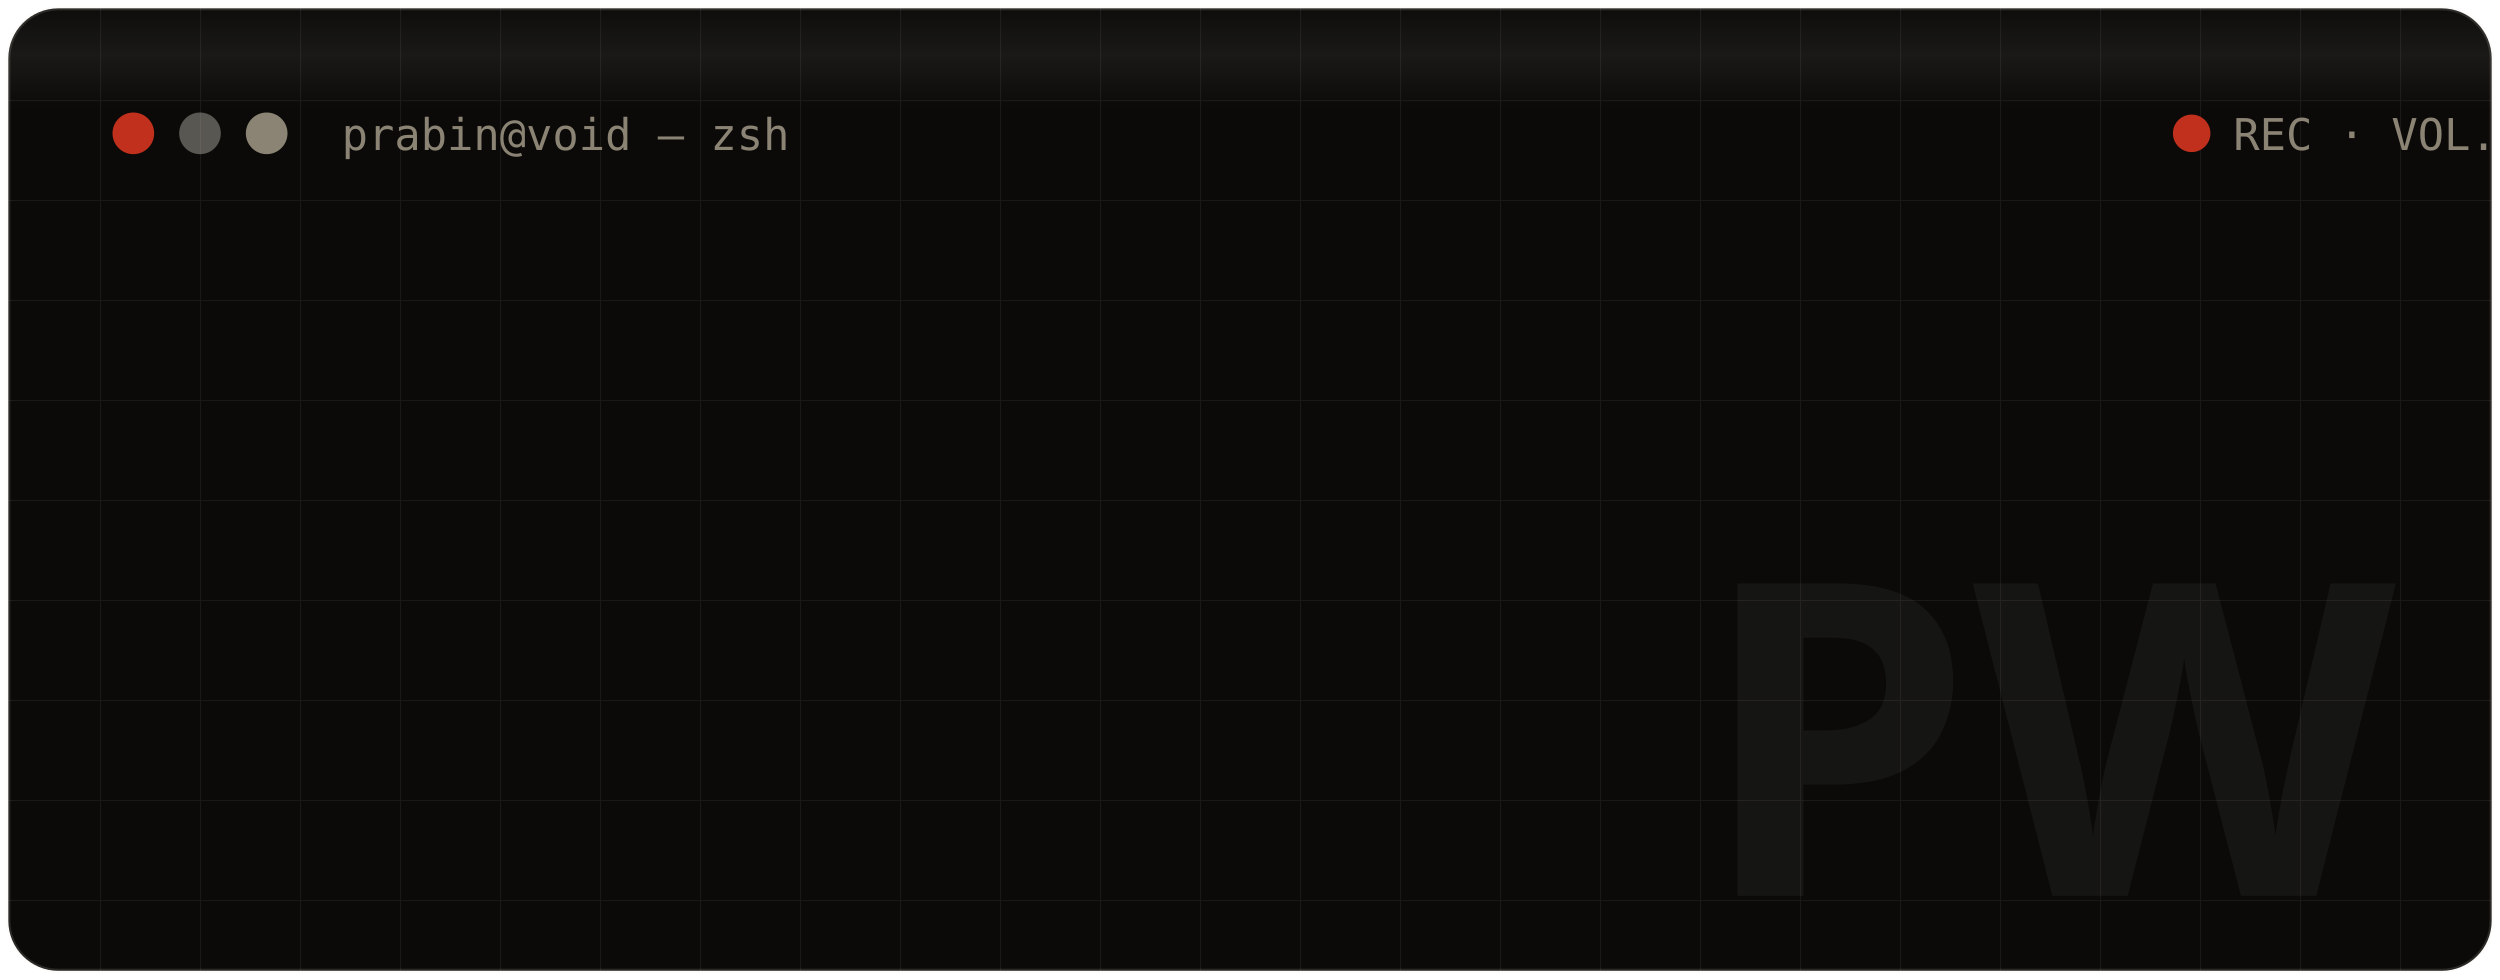
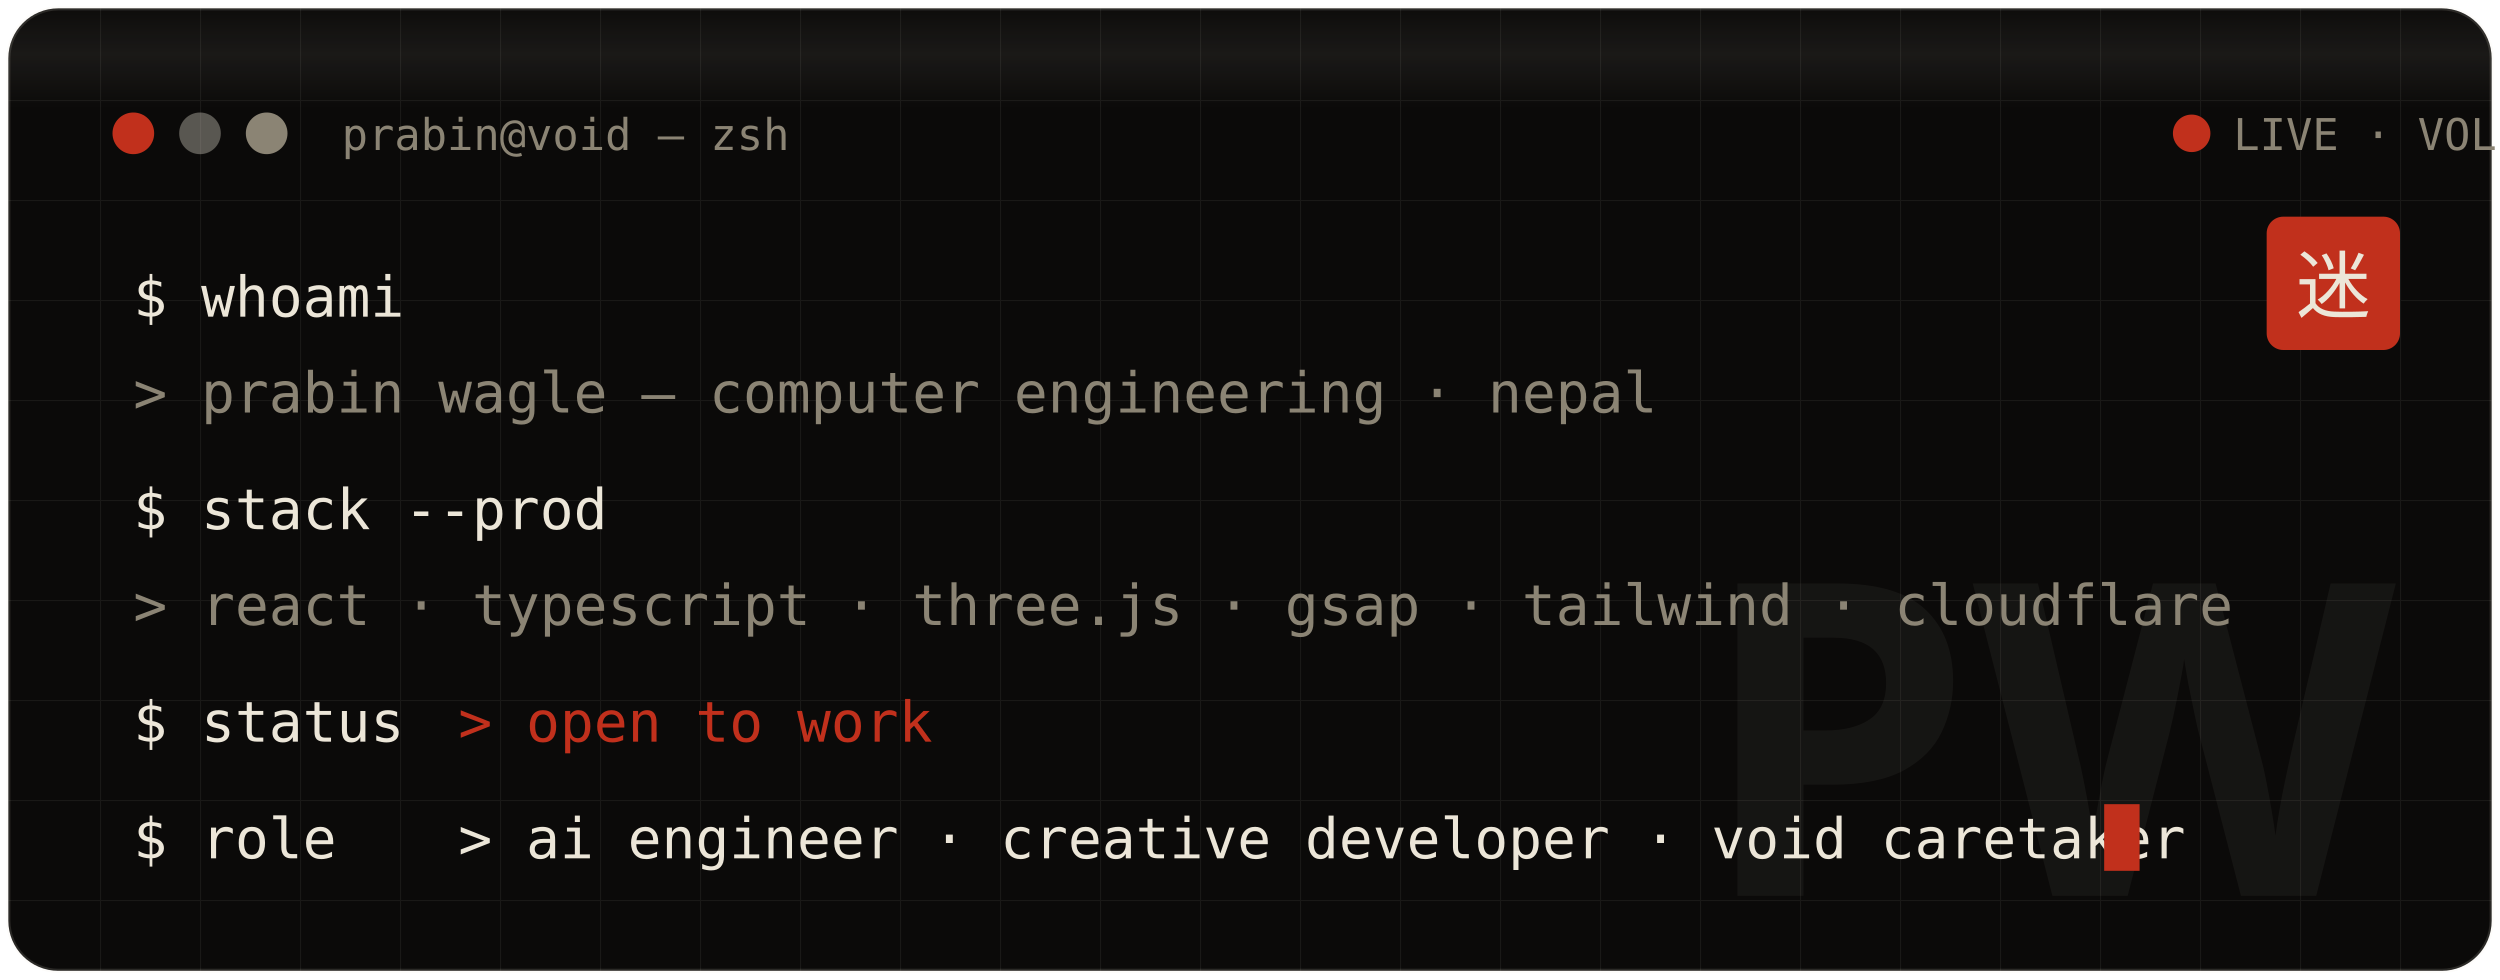
- <svg xmlns="http://www.w3.org/2000/svg" viewBox="0 0 1200 470" font-family="'IBM Plex Mono', ui-monospace, monospace">
+ <svg xmlns="http://www.w3.org/2000/svg" viewBox="0 0 1200 470" font-family="ui-monospace, SFMono-Regular, Menlo, Consolas, monospace">
  <defs>
    <pattern id="grid" width="48" height="48" patternUnits="userSpaceOnUse">
      <path d="M48 0H0V48" fill="none" stroke="#ece6d8" stroke-opacity="0.07" stroke-width="1" />
    </pattern>
    <linearGradient id="sweep" x1="0" y1="0" x2="0" y2="1">
      <stop offset="0" stop-color="#ece6d8" stop-opacity="0" />
      <stop offset="0.5" stop-color="#ece6d8" stop-opacity="0.07" />
      <stop offset="1" stop-color="#ece6d8" stop-opacity="0" />
    </linearGradient>
    <clipPath id="screen">
      <rect x="4" y="4" width="1192" height="462" rx="24" />
    </clipPath>
  </defs>
  <rect x="4" y="4" width="1192" height="462" rx="24" fill="#0b0a09" stroke="#ece6d8" stroke-opacity="0.14" stroke-width="2" />
  <rect x="4" y="4" width="1192" height="462" rx="24" fill="url(#grid)" />
  <g clip-path="url(#screen)">
    <rect x="4" width="1192" height="52" fill="url(#sweep)">
      <animate attributeName="y" from="-70" to="480" dur="5s" repeatCount="indefinite" />
    </rect>
  </g>
  <circle cx="64" cy="64" r="10" fill="#c1301c" />
  <circle cx="96" cy="64" r="10" fill="#ece6d8" fill-opacity="0.35" />
  <circle cx="128" cy="64" r="10" fill="#8b8474" />
  <text x="164" y="72" font-size="21" fill="#8b8474">prabin@void — zsh</text>
  <circle cx="1052" cy="64" r="9" fill="#c1301c">
    <animate attributeName="opacity" values="1;1;0.15;0.15" dur="1.4s" repeatCount="indefinite" />
  </circle>
-   <text x="1072" y="72" font-size="21" fill="#8b8474">REC · VOL. I</text>
-   <g opacity="0">
-     <animate attributeName="opacity" from="0" to="1" dur="0.5s" begin="2s" fill="freeze" />
-     <rect x="1088" y="104" width="64" height="64" rx="8" fill="#c1301c" />
-     <text x="1120" y="150" font-size="36" fill="#ece6d8" text-anchor="middle" font-family="serif">迷</text>
+   <text x="1072" y="72" font-size="21" fill="#8b8474">LIVE · VOL. I</text>
+   <rect x="1088" y="104" width="64" height="64" rx="8" fill="#c1301c" />
+   <text x="1120" y="150" font-size="36" fill="#ece6d8" text-anchor="middle">迷</text>
+   <text x="1150" y="430" font-size="210" font-weight="900" fill="#ece6d8" fill-opacity="0.05" text-anchor="end" font-family="Impact, 'Arial Black', sans-serif">PW</text>
+   <g font-size="27">
+     <text x="64" y="152" fill="#ece6d8">$ whoami</text>
+     <text x="64" y="198" fill="#8b8474">&gt; prabin wagle — computer engineering · nepal</text>
+     <text x="64" y="254" fill="#ece6d8">$ stack --prod</text>
+     <text x="64" y="300" fill="#8b8474">&gt; react · typescript · three.js · gsap · tailwind · cloudflare</text>
+     <text x="64" y="356" fill="#ece6d8">$ status</text>
+     <text x="220" y="356" fill="#c1301c">&gt; open to work</text>
+     <text x="64" y="412" fill="#ece6d8">$ role</text>
+     <text x="220" y="412" fill="#ece6d8">&gt; ai engineer · creative developer · void caretaker</text>
  </g>
-   <text x="1150" y="430" font-size="210" font-weight="900" fill="#ece6d8" fill-opacity="0.05" text-anchor="end" font-family="Anton, Impact, sans-serif">PW</text>
-   <g font-size="27">
-     <text x="64" y="152" fill="#ece6d8" opacity="0">$ whoami
-       <animate attributeName="opacity" from="0" to="1" dur="0.4s" begin="0.4s" fill="freeze" />
-     </text>
-     <text x="64" y="198" fill="#8b8474" opacity="0">&gt; prabin wagle — computer engineering · nepal
-       <animate attributeName="opacity" from="0" to="1" dur="0.4s" begin="1.1s" fill="freeze" />
-     </text>
-     <text x="64" y="254" fill="#ece6d8" opacity="0">$ stack --prod
-       <animate attributeName="opacity" from="0" to="1" dur="0.4s" begin="1.9s" fill="freeze" />
-     </text>
-     <text x="64" y="300" fill="#8b8474" opacity="0">&gt; react · typescript · three.js · gsap · tailwind · cloudflare
-       <animate attributeName="opacity" from="0" to="1" dur="0.4s" begin="2.6s" fill="freeze" />
-     </text>
-     <text x="64" y="356" fill="#ece6d8" opacity="0">$ status
-       <animate attributeName="opacity" from="0" to="1" dur="0.4s" begin="3.4s" fill="freeze" />
-     </text>
-     <text x="220" y="356" fill="#c1301c" opacity="0">&gt; open to work
-       <animate attributeName="opacity" from="0" to="1" dur="0.4s" begin="4s" fill="freeze" />
-     </text>
-     <text x="64" y="412" fill="#ece6d8" opacity="0">$ role
-       <animate attributeName="opacity" from="0" to="1" dur="0.4s" begin="4.6s" fill="freeze" />
-     </text>
-   </g>
-   <g font-size="27" fill="#ece6d8">
-     <text x="220" y="412" opacity="0">&gt; ai engineer
-       <animate attributeName="opacity" values="0;0;1;1;0;0" keyTimes="0;0.3;0.34;0.63;0.67;1" dur="6s" begin="5.2s" repeatCount="indefinite" />
-     </text>
-     <text x="220" y="412" opacity="0">&gt; creative developer
-       <animate attributeName="opacity" values="0;0;1;1;0;0" keyTimes="0;0.3;0.34;0.63;0.67;1" dur="6s" begin="7.2s" repeatCount="indefinite" />
-     </text>
-     <text x="220" y="412" opacity="0">&gt; void caretaker
-       <animate attributeName="opacity" values="0;0;1;1;0;0" keyTimes="0;0.3;0.34;0.63;0.67;1" dur="6s" begin="9.2s" repeatCount="indefinite" />
-     </text>
-   </g>
-   <g opacity="0">
-     <animate attributeName="opacity" from="0" to="1" dur="0.3s" begin="5.2s" fill="freeze" />
-     <rect x="480" y="386" width="17" height="32" fill="#c1301c">
-       <animate attributeName="opacity" values="1;1;0;0" dur="1.1s" begin="5.2s" repeatCount="indefinite" />
-     </rect>
-   </g>
+   <rect x="1010" y="386" width="17" height="32" fill="#c1301c">
+     <animate attributeName="opacity" values="1;1;0;0" dur="1.1s" repeatCount="indefinite" />
+   </rect>
</svg>
